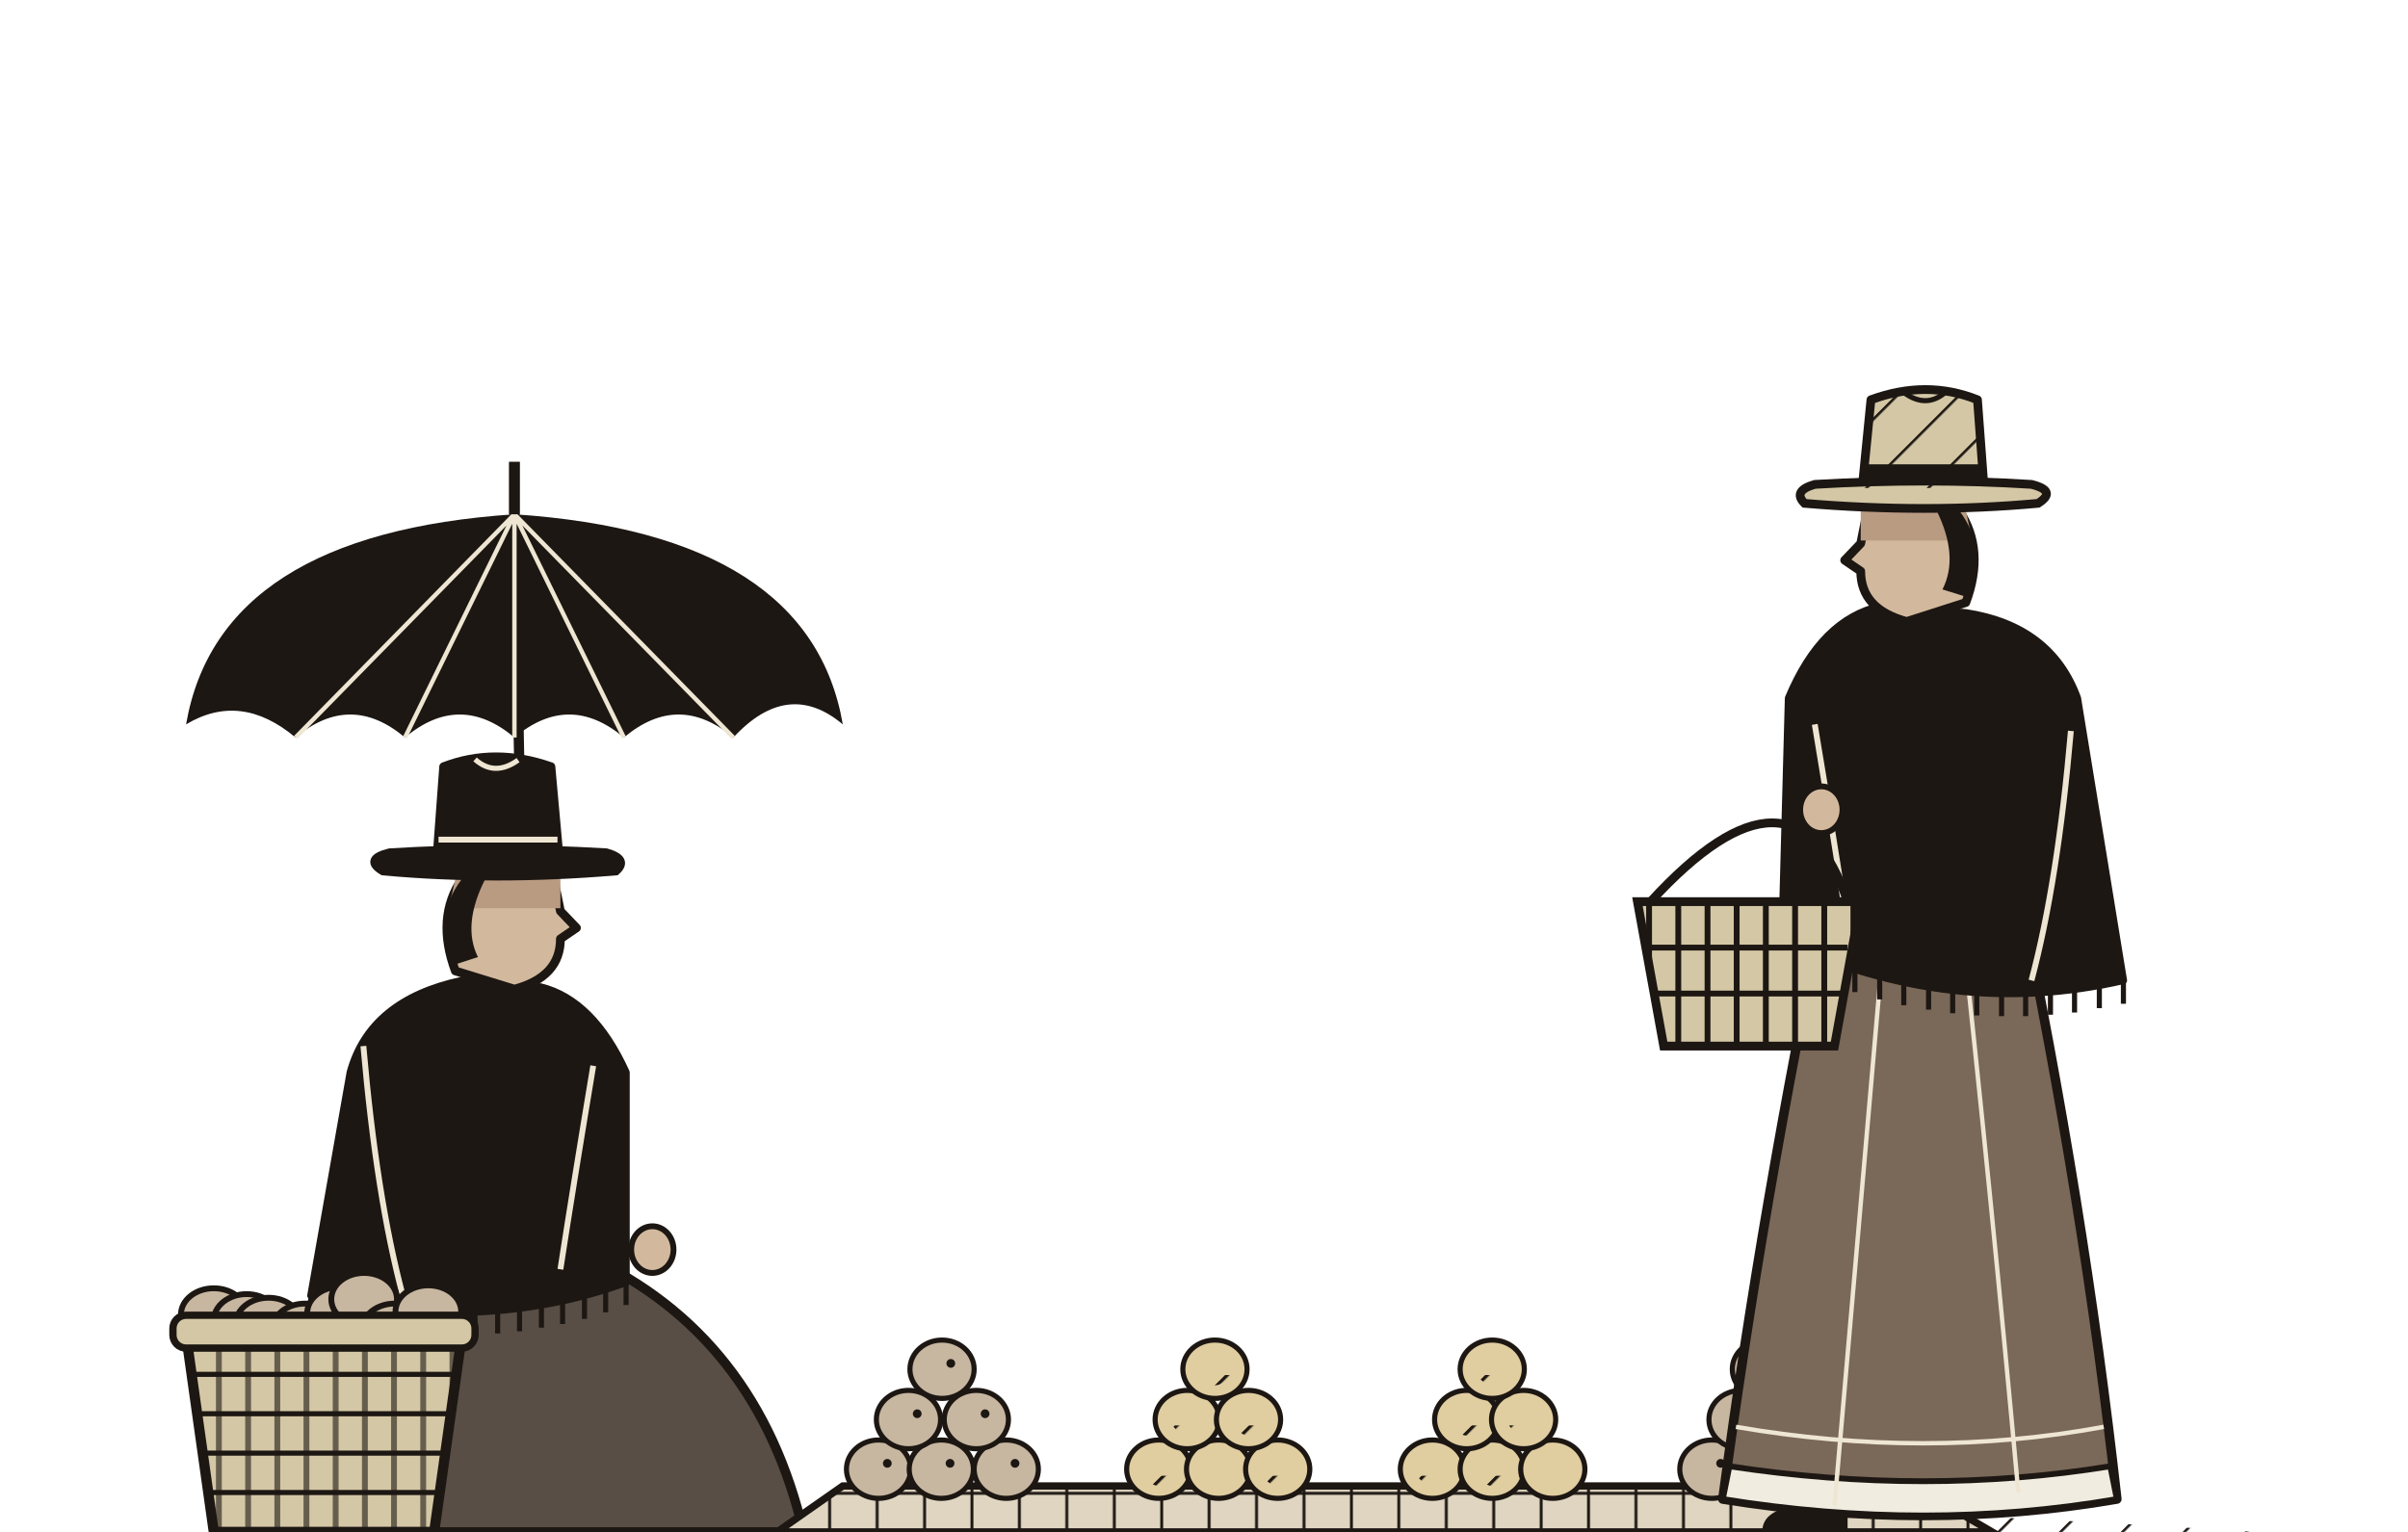
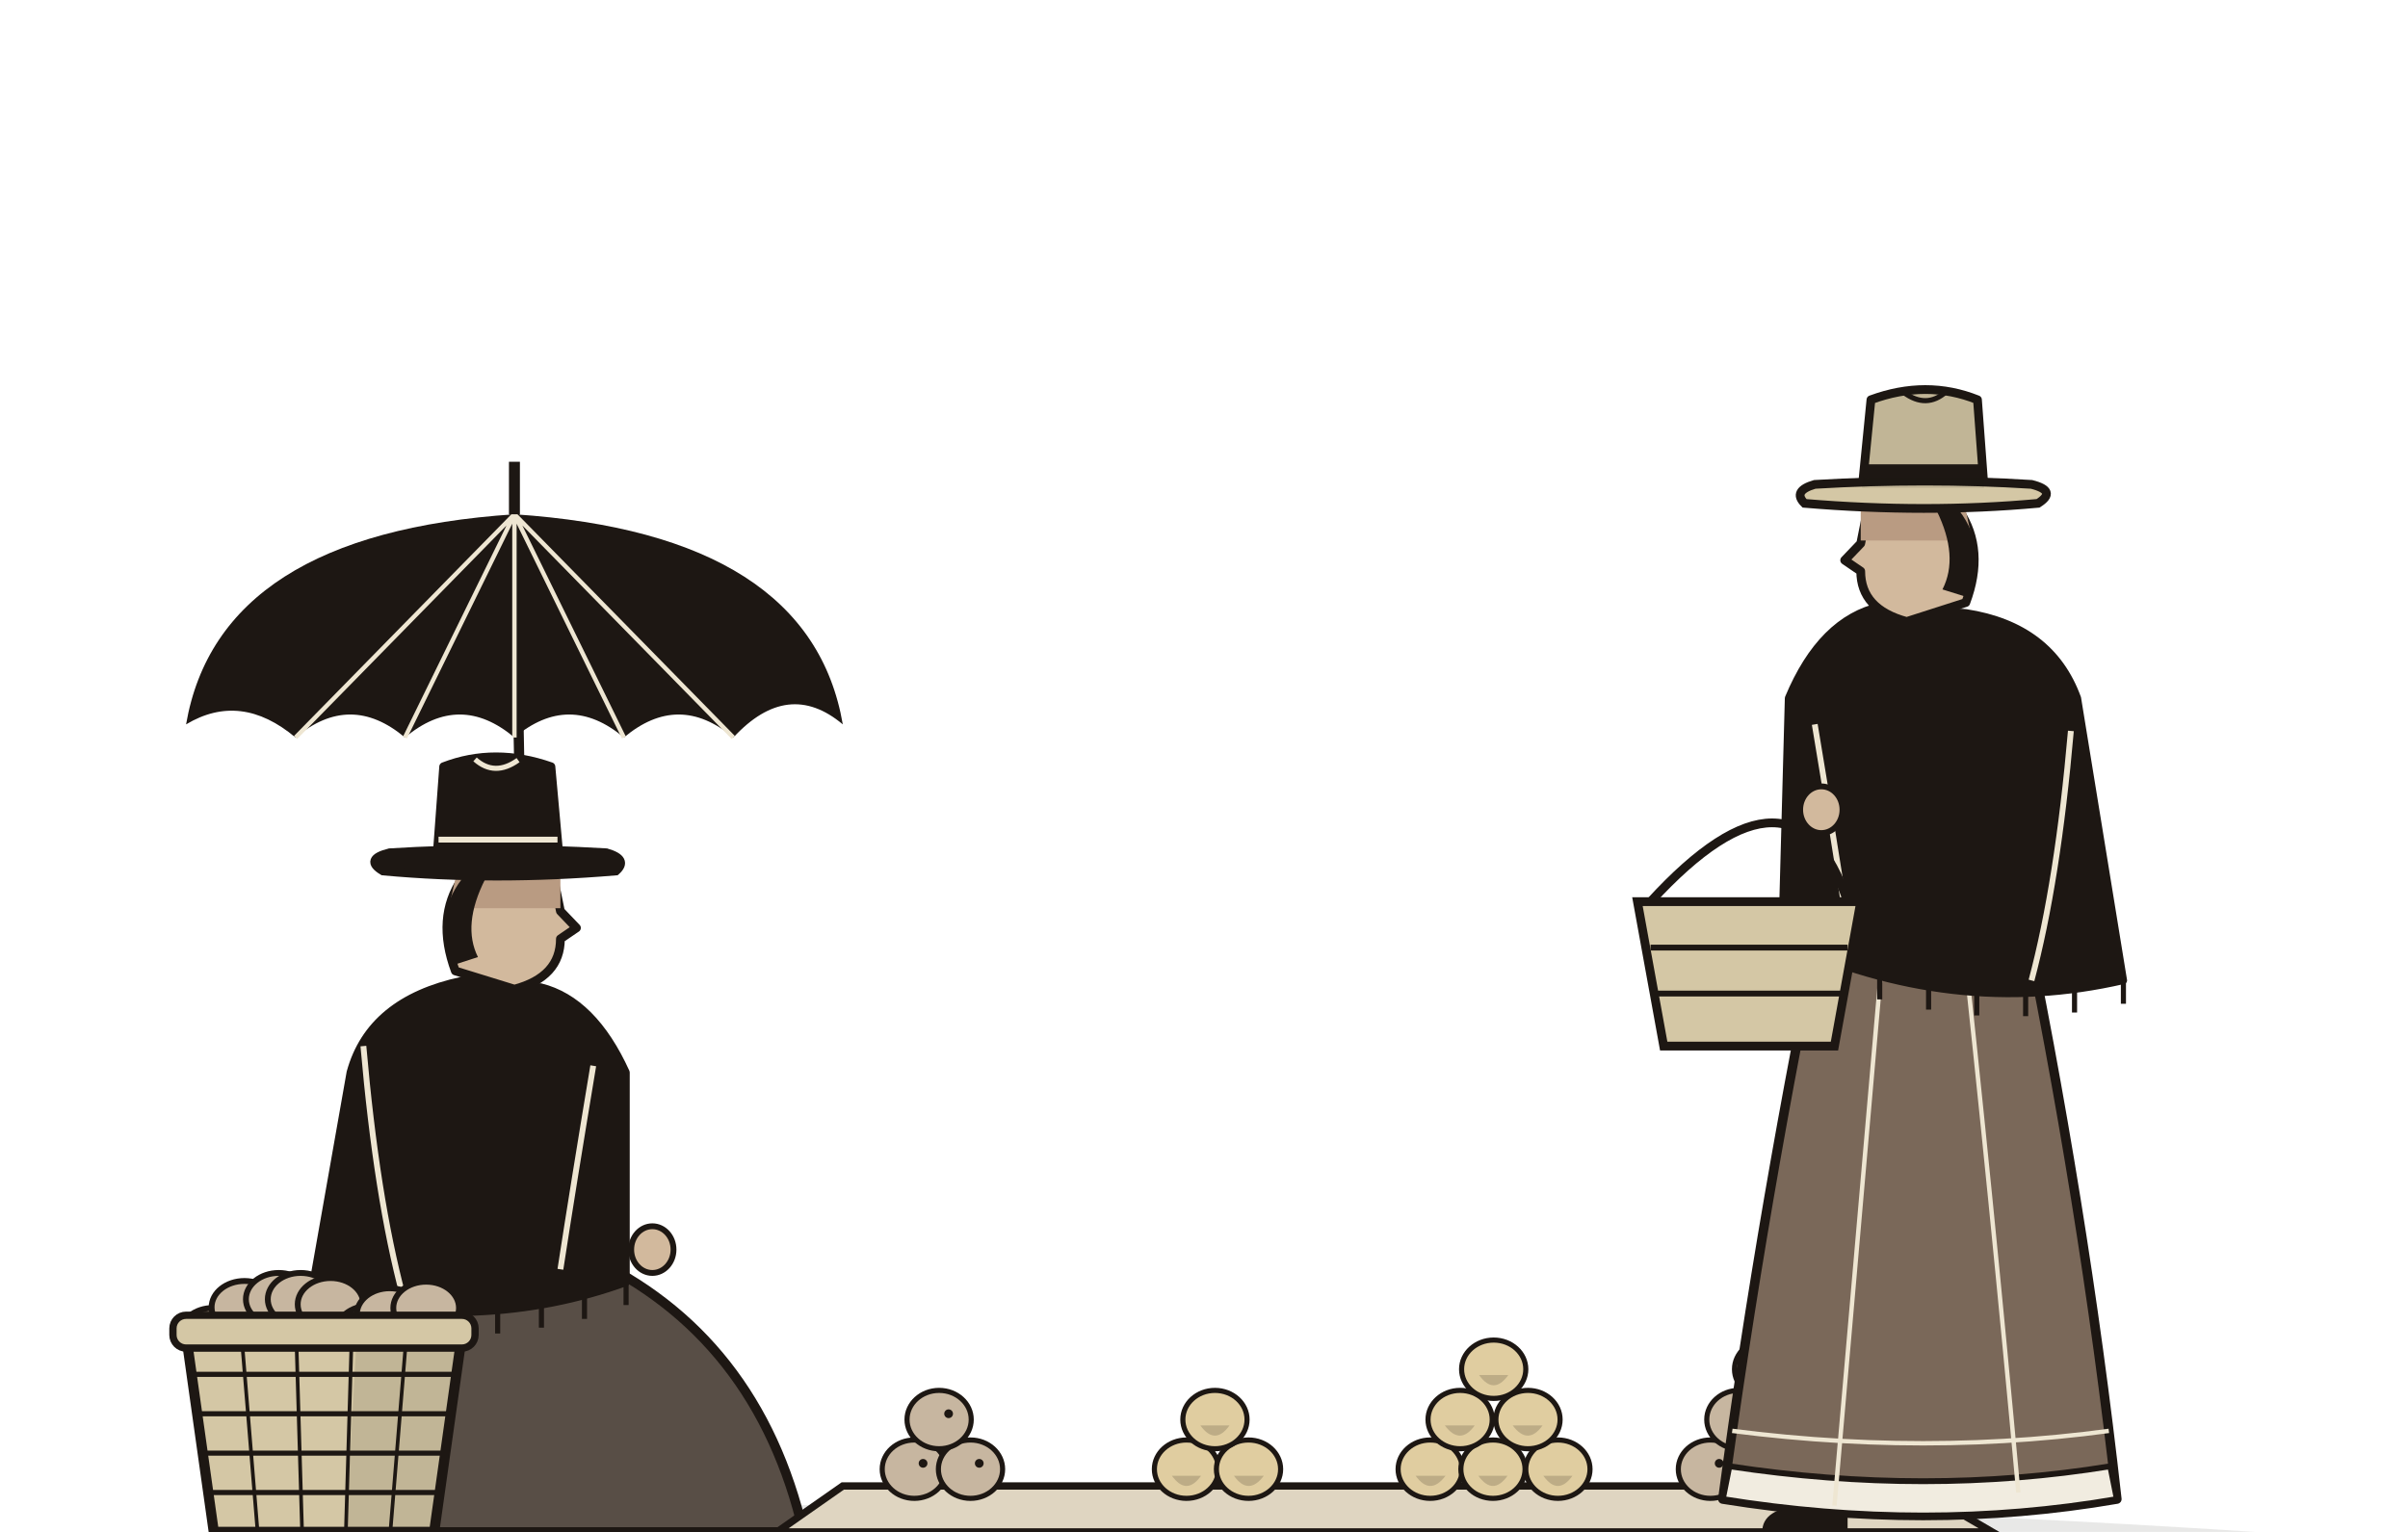
<svg xmlns="http://www.w3.org/2000/svg" width="330" height="210" viewBox="0 0 330 210">
  <defs>
-     <pattern id="t-fina" width="6" height="6" patternUnits="userSpaceOnUse" patternTransform="rotate(45)">
-       <line x1="0" y1="0" x2="0" y2="6" stroke="#1d1713" stroke-width="0.7" />
-     </pattern>
-     <pattern id="t-media" width="3.6" height="3.6" patternUnits="userSpaceOnUse" patternTransform="rotate(45)">
-       <line x1="0" y1="0" x2="0" y2="3.6" stroke="#1d1713" stroke-width="0.9" />
-     </pattern>
-     <pattern id="t-cruz" width="4" height="4" patternUnits="userSpaceOnUse" patternTransform="rotate(45)">
-       <line x1="0" y1="0" x2="0" y2="4" stroke="#1d1713" stroke-width="0.9" />
-       <line x1="0" y1="0" x2="4" y2="0" stroke="#1d1713" stroke-width="0.9" />
-     </pattern>
-     <pattern id="t-densa" width="2.8" height="2.8" patternUnits="userSpaceOnUse" patternTransform="rotate(30)">
-       <line x1="0" y1="0" x2="0" y2="2.8" stroke="#1d1713" stroke-width="1.2" />
-       <line x1="0" y1="0" x2="2.8" y2="0" stroke="#1d1713" stroke-width="1" />
-     </pattern>
-     <pattern id="t-horiz" width="8" height="4" patternUnits="userSpaceOnUse">
-       <line x1="0" y1="2" x2="8" y2="2" stroke="#1d1713" stroke-width="0.8" />
-     </pattern>
-     <pattern id="t-vert" width="4" height="8" patternUnits="userSpaceOnUse">
-       <line x1="2" y1="0" x2="2" y2="8" stroke="#1d1713" stroke-width="0.8" />
-     </pattern>
-     <pattern id="t-puntos" width="4" height="4" patternUnits="userSpaceOnUse">
-       <circle cx="2" cy="2" r="0.8" fill="#1d1713" />
-     </pattern>
-     <pattern id="t-puntos-ralos" width="7" height="7" patternUnits="userSpaceOnUse">
-       <circle cx="2" cy="2" r="0.7" fill="#1d1713" />
-       <circle cx="5.5" cy="5.5" r="0.6" fill="#1d1713" />
-     </pattern>
-     <pattern id="t-madera" width="40" height="6" patternUnits="userSpaceOnUse">
-       <path d="M0,3 C10,2 20,4 40,3" stroke="#1d1713" stroke-width="0.6" fill="none" />
-     </pattern>
-     <pattern id="t-tejido" width="6.5" height="6.5" patternUnits="userSpaceOnUse">
-       <path d="M0,3.2 H6.5 M3.2,0 V6.5" stroke="#1d1713" stroke-width="0.4" />
-     </pattern>
-     <pattern id="t-madera-v" width="6" height="40" patternUnits="userSpaceOnUse">
-       <path d="M3,0 C2,10 4,20 3,40" stroke="#1d1713" stroke-width="0.6" fill="none" />
+     <pattern id="rayado" width="9" height="9" patternUnits="userSpaceOnUse" patternTransform="rotate(45)">
+       <line x1="0" y1="0" x2="0" y2="9" stroke="#1d1713" stroke-width="1.2" />
    </pattern>
  </defs>
-   <path d="M30,210 Q169.5,201 309,210 Z" fill="url(#t-fina)" />
+   <path d="M30,210 Q169.5,201 309,210 Z" fill="#1d1713" fill-opacity="0.1" />
  <path d="M73.2,210 L70.5,70.5" stroke="#1d1713" stroke-width="1.4" />
  <path d="M25.5,99.3 Q30,73.2 70.5,70.5 Q111,73.2 115.5,99.3 Q108,93 100.5,101.1 Q93,94.8 85.5,101.1 Q78,94.8 70.5,101.1 Q63,94.8 55.5,101.1 Q48,94.8 40.5,101.1 Q33,94.8 25.5,99.3 Z" fill="#1d1713" />
  <path d="M70.5,70.5 L40.5,101.1 M70.5,70.5 L55.5,101.1 M70.5,70.5 L70.5,101.1 M70.5,70.5 L85.5,101.1 M70.5,70.5 L100.5,101.1" stroke="#eee6d2" stroke-width="0.6" />
  <path d="M70.5,70.5 L70.5,63.3" stroke="#1d1713" stroke-width="1.5" />
  <path d="M30,210 Q29.1,185.7 53.4,172.2 L80.4,172.2 Q103.8,183 110.1,210 Z" fill="#584e46" stroke="#1d1713" stroke-width="1.3" stroke-linejoin="round" />
  <path d="M63.3,134.4 Q50.7,137.1 48,147 L42.6,177.6 Q66,183 85.8,175.8 L85.8,147 Q81.3,137.1 74.1,135.3 Z" fill="#1d1713" stroke="#1d1713" stroke-width="1" stroke-linejoin="round" />
-   <path d="M49.8,143.4 Q51.6,164.1 55.2,177.6 M81.3,146.1 Q78.6,162.3 76.8,174" stroke="#eee6d2" stroke-width="0.8" fill="none" />
-   <path d="M42.6,177.6 L42.6,180.8 M45.9,178.3 L45.9,181.5 M49.2,178.9 L49.2,182 M52.5,179.3 L52.5,182.5 M55.7,179.7 L55.7,182.8 M58.9,179.8 L58.9,183 M62,179.9 L62,183.1 M65.1,179.8 L65.1,183 M68.2,179.7 L68.2,182.8 M71.2,179.3 L71.2,182.5 M74.2,178.9 L74.2,182 M77.1,178.3 L77.1,181.5 M80.1,177.6 L80.1,180.8 M83,176.8 L83,179.9 M85.8,175.8 L85.8,178.9" stroke="#1d1713" stroke-width="0.7" />
+   <clipPath id="r26">
+     <path d="M63.3,134.4 Q50.7,137.1 48,147 L42.6,177.6 Q66,183 85.8,175.8 L85.8,147 Q81.3,137.1 74.1,135.3 Z" />
+   </clipPath>
+   <g clip-path="url(#r26)">
+     <path d="M49.8,143.4 Q51.6,164.1 55.2,177.6 M81.3,146.1 Q78.6,162.3 76.8,174" stroke="#eee6d2" stroke-width="0.8" fill="none" />
+   </g>
+   <path d="M42.6,177.6 L42.6,180.8 M49.2,178.9 L49.2,182 M55.7,179.7 L55.7,182.8 M62,179.9 L62,183.1 M68.2,179.7 L68.2,182.8 M74.2,178.9 L74.2,182 M80.1,177.6 L80.1,180.8 M85.8,175.8 L85.8,178.9" stroke="#1d1713" stroke-width="0.7" />
  <ellipse cx="89.4" cy="171.3" rx="2.9" ry="3.2" fill="#d2b99d" stroke="#1d1713" stroke-width="0.8" />
  <path d="M62.4,133.1 Q59.7,125.8 63.3,120.5 L75.9,120.5 L76.8,124.9 L79,127.2 L76.8,128.7 Q76.8,133.9 70.5,135.6 Z" fill="#d2b99d" stroke="#1d1713" stroke-width="1.2" stroke-linejoin="round" />
  <path d="M61.5,124.5 L76.8,124.5 L76.8,120.5 L62.4,120.5 Z" fill="#b99b82" />
  <path d="M62.4,132.2 Q59.2,125.8 63.3,120.5 L66.5,120.5 Q63.3,126.8 65.5,131.2 Z" fill="#1d1713" />
  <path d="M59.9,117.3 L60.8,105.1 Q67.8,102.4 75.5,105.1 L76.6,117.3 Z" fill="#1d1713" stroke="#1d1713" stroke-width="1.2" stroke-linejoin="round" />
  <path d="M52.5,119.4 Q67.8,120.8 84.4,119.4 Q86.2,117.8 83.1,116.9 Q67.8,116 53.4,116.9 Q49.8,117.8 52.5,119.4 Z" fill="#1d1713" stroke="#1d1713" stroke-width="1.2" />
  <path d="M60.1,115.1 L76.4,115.1" stroke="#eee6d2" stroke-width="0.8" />
  <path d="M65.1,104.1 Q67.8,106.5 71,104.2" stroke="#eee6d2" stroke-width="0.7" fill="none" />
  <path d="M106.5,210 L273,210 L262.2,203.7 L115.5,203.7 Z" fill="#dfd5c1" stroke="#1d1713" stroke-width="1" />
-   <path d="M106.5,210 L273,210 L262.2,203.7 L115.5,203.7 Z" fill="url(#t-tejido)" />
-   <ellipse cx="120.4" cy="201.4" rx="4.4" ry="4" fill="#c7b6a0" stroke="#1d1713" stroke-width="0.7" />
-   <circle cx="121.6" cy="200.6" r="0.6" fill="#1d1713" />
-   <ellipse cx="129" cy="201.4" rx="4.4" ry="4" fill="#c7b6a0" stroke="#1d1713" stroke-width="0.7" />
-   <circle cx="130.2" cy="200.6" r="0.6" fill="#1d1713" />
-   <ellipse cx="137.9" cy="201.4" rx="4.4" ry="4" fill="#c7b6a0" stroke="#1d1713" stroke-width="0.7" />
-   <circle cx="139.1" cy="200.6" r="0.6" fill="#1d1713" />
-   <ellipse cx="124.5" cy="194.6" rx="4.4" ry="4" fill="#c7b6a0" stroke="#1d1713" stroke-width="0.7" />
-   <circle cx="125.7" cy="193.8" r="0.6" fill="#1d1713" />
-   <ellipse cx="133.8" cy="194.6" rx="4.4" ry="4" fill="#c7b6a0" stroke="#1d1713" stroke-width="0.7" />
-   <circle cx="135" cy="193.8" r="0.6" fill="#1d1713" />
-   <ellipse cx="129.1" cy="187.7" rx="4.4" ry="4" fill="#c7b6a0" stroke="#1d1713" stroke-width="0.7" />
-   <circle cx="130.3" cy="186.9" r="0.6" fill="#1d1713" />
-   <ellipse cx="158.8" cy="201.4" rx="4.4" ry="4" fill="#e0cda0" stroke="#1d1713" stroke-width="0.7" />
-   <path d="M156.8,202.3 Q158.8,205.1 160.8,202.3" fill="url(#t-media)" />
-   <ellipse cx="167" cy="201.4" rx="4.4" ry="4" fill="#e0cda0" stroke="#1d1713" stroke-width="0.7" />
-   <path d="M165,202.3 Q167,205.1 169,202.3" fill="url(#t-media)" />
-   <ellipse cx="175.1" cy="201.4" rx="4.4" ry="4" fill="#e0cda0" stroke="#1d1713" stroke-width="0.7" />
-   <path d="M173,202.3 Q175.1,205.1 177.1,202.3" fill="url(#t-media)" />
-   <ellipse cx="162.7" cy="194.6" rx="4.4" ry="4" fill="#e0cda0" stroke="#1d1713" stroke-width="0.7" />
-   <path d="M160.7,195.4 Q162.7,198.2 164.8,195.4" fill="url(#t-media)" />
-   <ellipse cx="171.1" cy="194.6" rx="4.4" ry="4" fill="#e0cda0" stroke="#1d1713" stroke-width="0.7" />
-   <path d="M169.1,195.4 Q171.1,198.2 173.1,195.4" fill="url(#t-media)" />
-   <ellipse cx="166.5" cy="187.7" rx="4.4" ry="4" fill="#e0cda0" stroke="#1d1713" stroke-width="0.7" />
-   <path d="M164.5,188.5 Q166.5,191.3 168.6,188.5" fill="url(#t-media)" />
-   <ellipse cx="196.3" cy="201.4" rx="4.4" ry="4" fill="#e0cda0" stroke="#1d1713" stroke-width="0.7" />
-   <path d="M194.2,202.3 Q196.3,205.1 198.3,202.3" fill="url(#t-media)" />
-   <ellipse cx="204.5" cy="201.4" rx="4.4" ry="4" fill="#e0cda0" stroke="#1d1713" stroke-width="0.7" />
-   <path d="M202.5,202.3 Q204.5,205.1 206.5,202.3" fill="url(#t-media)" />
-   <ellipse cx="212.8" cy="201.4" rx="4.4" ry="4" fill="#e0cda0" stroke="#1d1713" stroke-width="0.7" />
-   <path d="M210.8,202.3 Q212.8,205.1 214.8,202.3" fill="url(#t-media)" />
-   <ellipse cx="201" cy="194.6" rx="4.4" ry="4" fill="#e0cda0" stroke="#1d1713" stroke-width="0.7" />
-   <path d="M199,195.4 Q201,198.2 203.1,195.4" fill="url(#t-media)" />
-   <ellipse cx="208.8" cy="194.6" rx="4.4" ry="4" fill="#e0cda0" stroke="#1d1713" stroke-width="0.7" />
-   <path d="M206.8,195.4 Q208.8,198.2 210.8,195.4" fill="url(#t-media)" />
-   <ellipse cx="204.5" cy="187.7" rx="4.4" ry="4" fill="#e0cda0" stroke="#1d1713" stroke-width="0.7" />
-   <path d="M202.4,188.5 Q204.5,191.3 206.5,188.5" fill="url(#t-media)" />
-   <ellipse cx="234.6" cy="201.4" rx="4.4" ry="4" fill="#c7b6a0" stroke="#1d1713" stroke-width="0.7" />
-   <circle cx="235.8" cy="200.6" r="0.6" fill="#1d1713" />
-   <ellipse cx="242" cy="201.4" rx="4.4" ry="4" fill="#c7b6a0" stroke="#1d1713" stroke-width="0.7" />
-   <circle cx="243.2" cy="200.6" r="0.6" fill="#1d1713" />
-   <ellipse cx="251" cy="201.4" rx="4.4" ry="4" fill="#c7b6a0" stroke="#1d1713" stroke-width="0.7" />
-   <circle cx="252.2" cy="200.6" r="0.6" fill="#1d1713" />
-   <ellipse cx="238.6" cy="194.6" rx="4.4" ry="4" fill="#c7b6a0" stroke="#1d1713" stroke-width="0.7" />
-   <circle cx="239.8" cy="193.8" r="0.6" fill="#1d1713" />
-   <ellipse cx="246" cy="194.6" rx="4.4" ry="4" fill="#c7b6a0" stroke="#1d1713" stroke-width="0.7" />
-   <circle cx="247.2" cy="193.8" r="0.6" fill="#1d1713" />
-   <ellipse cx="241.8" cy="187.7" rx="4.4" ry="4" fill="#c7b6a0" stroke="#1d1713" stroke-width="0.7" />
-   <circle cx="243.1" cy="186.9" r="0.6" fill="#1d1713" />
-   <ellipse cx="29.3" cy="180.2" rx="4.5" ry="3.6" fill="#c7b6a0" stroke="#1d1713" stroke-width="0.8" />
-   <ellipse cx="33.8" cy="181" rx="4.5" ry="3.6" fill="#c7b6a0" stroke="#1d1713" stroke-width="0.8" />
-   <ellipse cx="36.8" cy="181.5" rx="4.5" ry="3.6" fill="#c7b6a0" stroke="#1d1713" stroke-width="0.8" />
-   <ellipse cx="41.8" cy="182.3" rx="4.5" ry="3.6" fill="#c7b6a0" stroke="#1d1713" stroke-width="0.8" />
-   <ellipse cx="46.6" cy="180" rx="4.5" ry="3.6" fill="#c7b6a0" stroke="#1d1713" stroke-width="0.8" />
-   <ellipse cx="49.9" cy="178.1" rx="4.5" ry="3.6" fill="#c7b6a0" stroke="#1d1713" stroke-width="0.8" />
-   <ellipse cx="54.1" cy="182.3" rx="4.5" ry="3.6" fill="#c7b6a0" stroke="#1d1713" stroke-width="0.8" />
-   <ellipse cx="58.7" cy="179.8" rx="4.5" ry="3.6" fill="#c7b6a0" stroke="#1d1713" stroke-width="0.8" />
-   <path d="M25.5,183 L63.3,183 L59.5,210 L29.3,210 Z" fill="#d4c7a5" stroke="#1d1713" stroke-width="1.4" />
-   <line x1="26.3" y1="188.4" x2="62.5" y2="188.4" stroke="#1d1713" stroke-width="0.7" />
-   <line x1="27" y1="193.8" x2="61.8" y2="193.8" stroke="#1d1713" stroke-width="0.7" />
-   <line x1="27.8" y1="199.2" x2="61" y2="199.2" stroke="#1d1713" stroke-width="0.7" />
-   <line x1="28.5" y1="204.6" x2="60.3" y2="204.6" stroke="#1d1713" stroke-width="0.7" />
-   <path d="M25.5,183 L63.3,183 L59.5,210 L29.3,210 Z" fill="url(#t-vert)" opacity="0.6" />
+   <ellipse cx="125.3" cy="201.4" rx="4.4" ry="4" fill="#c7b6a0" stroke="#1d1713" stroke-width="0.7" />
+   <circle cx="126.5" cy="200.6" r="0.6" fill="#1d1713" />
+   <ellipse cx="133" cy="201.4" rx="4.4" ry="4" fill="#c7b6a0" stroke="#1d1713" stroke-width="0.7" />
+   <circle cx="134.2" cy="200.6" r="0.6" fill="#1d1713" />
+   <ellipse cx="128.7" cy="194.6" rx="4.4" ry="4" fill="#c7b6a0" stroke="#1d1713" stroke-width="0.7" />
+   <circle cx="130" cy="193.8" r="0.6" fill="#1d1713" />
+   <ellipse cx="162.6" cy="201.4" rx="4.4" ry="4" fill="#e0cda0" stroke="#1d1713" stroke-width="0.7" />
+   <path d="M160.6,202.3 Q162.6,205.1 164.6,202.3" fill="#1d1713" fill-opacity="0.18" />
+   <ellipse cx="171.1" cy="201.4" rx="4.4" ry="4" fill="#e0cda0" stroke="#1d1713" stroke-width="0.7" />
+   <path d="M169.1,202.3 Q171.1,205.1 173.2,202.3" fill="#1d1713" fill-opacity="0.18" />
+   <ellipse cx="166.5" cy="194.6" rx="4.4" ry="4" fill="#e0cda0" stroke="#1d1713" stroke-width="0.7" />
+   <path d="M164.5,195.4 Q166.5,198.2 168.5,195.4" fill="#1d1713" fill-opacity="0.18" />
+   <ellipse cx="196" cy="201.4" rx="4.4" ry="4" fill="#e0cda0" stroke="#1d1713" stroke-width="0.7" />
+   <path d="M194,202.3 Q196,205.1 198.1,202.3" fill="#1d1713" fill-opacity="0.18" />
+   <ellipse cx="204.6" cy="201.4" rx="4.4" ry="4" fill="#e0cda0" stroke="#1d1713" stroke-width="0.7" />
+   <path d="M202.6,202.3 Q204.6,205.1 206.6,202.3" fill="#1d1713" fill-opacity="0.18" />
+   <ellipse cx="213.5" cy="201.4" rx="4.4" ry="4" fill="#e0cda0" stroke="#1d1713" stroke-width="0.7" />
+   <path d="M211.5,202.3 Q213.5,205.1 215.5,202.3" fill="#1d1713" fill-opacity="0.18" />
+   <ellipse cx="200.1" cy="194.6" rx="4.4" ry="4" fill="#e0cda0" stroke="#1d1713" stroke-width="0.7" />
+   <path d="M198,195.4 Q200.1,198.2 202.1,195.4" fill="#1d1713" fill-opacity="0.18" />
+   <ellipse cx="209.4" cy="194.6" rx="4.4" ry="4" fill="#e0cda0" stroke="#1d1713" stroke-width="0.7" />
+   <path d="M207.3,195.4 Q209.4,198.2 211.4,195.4" fill="#1d1713" fill-opacity="0.18" />
+   <ellipse cx="204.7" cy="187.7" rx="4.4" ry="4" fill="#e0cda0" stroke="#1d1713" stroke-width="0.7" />
+   <path d="M202.7,188.5 Q204.7,191.3 206.7,188.5" fill="#1d1713" fill-opacity="0.18" />
+   <ellipse cx="234.4" cy="201.4" rx="4.4" ry="4" fill="#c7b6a0" stroke="#1d1713" stroke-width="0.7" />
+   <circle cx="235.6" cy="200.6" r="0.6" fill="#1d1713" />
+   <ellipse cx="242.6" cy="201.4" rx="4.4" ry="4" fill="#c7b6a0" stroke="#1d1713" stroke-width="0.7" />
+   <circle cx="243.8" cy="200.6" r="0.6" fill="#1d1713" />
+   <ellipse cx="250.7" cy="201.4" rx="4.4" ry="4" fill="#c7b6a0" stroke="#1d1713" stroke-width="0.7" />
+   <circle cx="251.9" cy="200.6" r="0.6" fill="#1d1713" />
+   <ellipse cx="238.3" cy="194.6" rx="4.4" ry="4" fill="#c7b6a0" stroke="#1d1713" stroke-width="0.7" />
+   <circle cx="239.6" cy="193.8" r="0.6" fill="#1d1713" />
+   <ellipse cx="246.7" cy="194.6" rx="4.4" ry="4" fill="#c7b6a0" stroke="#1d1713" stroke-width="0.7" />
+   <circle cx="247.9" cy="193.8" r="0.6" fill="#1d1713" />
+   <ellipse cx="242.1" cy="187.7" rx="4.4" ry="4" fill="#c7b6a0" stroke="#1d1713" stroke-width="0.7" />
+   <circle cx="243.4" cy="186.9" r="0.6" fill="#1d1713" />
+   <ellipse cx="29.2" cy="182.9" rx="4.5" ry="3.6" fill="#c7b6a0" stroke="#1d1713" stroke-width="0.8" />
+   <ellipse cx="33.5" cy="179.2" rx="4.5" ry="3.6" fill="#c7b6a0" stroke="#1d1713" stroke-width="0.8" />
+   <ellipse cx="38.2" cy="178.1" rx="4.5" ry="3.6" fill="#c7b6a0" stroke="#1d1713" stroke-width="0.8" />
+   <ellipse cx="41.2" cy="178.1" rx="4.5" ry="3.6" fill="#c7b6a0" stroke="#1d1713" stroke-width="0.8" />
+   <ellipse cx="45.3" cy="178.8" rx="4.5" ry="3.6" fill="#c7b6a0" stroke="#1d1713" stroke-width="0.8" />
+   <ellipse cx="50.6" cy="182.6" rx="4.5" ry="3.6" fill="#c7b6a0" stroke="#1d1713" stroke-width="0.8" />
+   <ellipse cx="53.4" cy="180.2" rx="4.5" ry="3.6" fill="#c7b6a0" stroke="#1d1713" stroke-width="0.8" />
+   <ellipse cx="58.4" cy="179.3" rx="4.5" ry="3.6" fill="#c7b6a0" stroke="#1d1713" stroke-width="0.8" />
+   <path d="M25.5,183 L63.3,183 L59.5,210 L29.3,210 Z" fill="#d4c7a5" />
+   <clipPath id="r27">
+     <path d="M25.5,183 L63.3,183 L59.5,210 L29.3,210 Z" />
+   </clipPath>
+   <g clip-path="url(#r27)">
+     <path d="M48.9,183 L63.3,183 L59.5,210 L47.4,210 Z" fill="#1d1713" fill-opacity="0.1" />
+     <line x1="25.5" y1="188.4" x2="63.3" y2="188.4" stroke="#1d1713" stroke-width="0.7" />
+     <line x1="33.1" y1="183" x2="35.3" y2="210" stroke="#1d1713" stroke-width="0.5" />
+     <line x1="25.5" y1="193.8" x2="63.3" y2="193.8" stroke="#1d1713" stroke-width="0.7" />
+     <line x1="40.6" y1="183" x2="41.4" y2="210" stroke="#1d1713" stroke-width="0.5" />
+     <line x1="25.5" y1="199.2" x2="63.3" y2="199.2" stroke="#1d1713" stroke-width="0.7" />
+     <line x1="48.2" y1="183" x2="47.4" y2="210" stroke="#1d1713" stroke-width="0.5" />
+     <line x1="25.5" y1="204.6" x2="63.3" y2="204.6" stroke="#1d1713" stroke-width="0.7" />
+     <line x1="55.7" y1="183" x2="53.5" y2="210" stroke="#1d1713" stroke-width="0.5" />
+   </g>
+   <path d="M25.5,183 L63.3,183 L59.5,210 L29.3,210 Z" fill="none" stroke="#1d1713" stroke-width="1.4" />
  <rect x="23.7" y="180.3" width="41.4" height="4.5" rx="1.8" fill="#d4c7a5" stroke="#1d1713" stroke-width="1" />
  <path d="M253.2,210 L241.5,210 Q241.5,206.8 246.9,206.4 L253.2,206.4 Z" fill="#1d1713" />
  <path d="M276.6,121.8 L250.5,121.8 Q241.5,165 236.1,205.5 Q264,210 290.1,205.5 Q285.6,165 276.6,121.8 Z" fill="#7a6859" stroke="#1d1713" stroke-width="1.3" stroke-linejoin="round" />
  <path d="M290.1,205.5 Q264,210 236.1,205.5 L237,201 Q264,205.1 289.2,201 Z" fill="#f1ece0" stroke="#1d1713" stroke-width="0.8" />
-   <path d="M268.5,123.6 Q273,165 276.6,204.6 M258.6,123.6 Q255,165 251.4,206.4 M288.3,195.6 Q264,200.1 237.9,195.6" stroke="#eee6d2" stroke-width="0.6" fill="none" />
+   <clipPath id="r28">
+     <path d="M276.6,121.8 L250.5,121.8 Q241.5,165 236.1,205.5 Q264,210 290.1,205.5 Q285.6,165 276.6,121.8 Z" />
+   </clipPath>
+   <g clip-path="url(#r28)">
+     <path d="M268.5,123.6 Q273,165 276.6,204.6 M258.6,123.6 Q255,165 251.4,206.4 M292.8,195.6 Q264,200.1 233.4,195.6" stroke="#eee6d2" stroke-width="0.6" fill="none" />
+   </g>
  <path d="M269.4,84 Q281.1,85.8 284.7,95.7 L291,134.4 Q267.6,139.8 244.2,129 L245.1,95.7 Q249.6,84.9 257.7,83.1 Z" fill="#1d1713" stroke="#1d1713" stroke-width="1" stroke-linejoin="round" />
-   <path d="M283.8,100.2 Q282,120.9 278.4,134.4 M248.7,99.3 Q251.4,115.5 253.2,127.2" stroke="#eee6d2" stroke-width="0.8" fill="none" />
-   <path d="M291,134.4 L291,137.6 M287.7,135.1 L287.7,138.2 M284.3,135.6 L284.3,138.8 M281,136 L281,139.1 M277.6,136.2 L277.6,139.3 M274.3,136.2 L274.3,139.3 M270.9,136.1 L270.9,139.2 M267.6,135.8 L267.6,138.9 M264.3,135.3 L264.3,138.4 M260.9,134.6 L260.9,137.8 M257.6,133.8 L257.6,137 M254.2,132.9 L254.2,136 M250.9,131.8 L250.9,134.9 M247.5,130.5 L247.5,133.6 M244.2,129 L244.2,132.2" stroke="#1d1713" stroke-width="0.7" />
+   <clipPath id="r29">
+     <path d="M269.4,84 Q281.1,85.8 284.7,95.7 L291,134.4 Q267.6,139.8 244.2,129 L245.1,95.7 Q249.6,84.9 257.7,83.1 Z" />
+   </clipPath>
+   <g clip-path="url(#r29)">
+     <path d="M283.8,100.2 Q282,120.9 278.4,134.4 M248.7,99.3 Q251.4,115.5 253.2,127.2" stroke="#eee6d2" stroke-width="0.8" fill="none" />
+   </g>
+   <path d="M291,134.4 L291,137.6 M284.3,135.6 L284.3,138.8 M277.6,136.2 L277.6,139.3 M270.9,136.1 L270.9,139.2 M264.3,135.3 L264.3,138.4 M257.6,133.8 L257.6,137 M250.9,131.8 L250.9,134.9 M244.2,129 L244.2,132.2" stroke="#1d1713" stroke-width="0.7" />
  <ellipse cx="249.6" cy="111" rx="2.9" ry="3.2" fill="#d2b99d" stroke="#1d1713" stroke-width="0.8" />
  <path d="M269.4,82.6 Q272.1,75.4 268.5,70 L255.9,70 L255,74.5 L252.8,76.8 L255,78.3 Q255,83.5 261.3,85.2 Z" fill="#d2b99d" stroke="#1d1713" stroke-width="1.2" stroke-linejoin="round" />
  <path d="M270.3,74.1 L255,74.1 L255,70 L269.4,70 Z" fill="#b99b82" />
  <path d="M269.4,81.8 Q272.6,75.4 268.5,70 L265.4,70 Q268.5,76.3 266.2,80.8 Z" fill="#1d1713" />
  <path d="M271.9,66.9 L271,54.8 Q264,52 256.4,54.8 L255.2,66.9 Z" fill="#d4c7a5" stroke="#1d1713" stroke-width="1.2" stroke-linejoin="round" />
  <path d="M279.3,69 Q264,70.4 247.3,69 Q245.6,67.3 248.7,66.4 Q264,65.5 278.4,66.4 Q282,67.3 279.3,69 Z" fill="#d4c7a5" stroke="#1d1713" stroke-width="1.2" />
-   <path d="M271.9,66.9 L271,54.8 Q264,52 256.4,54.8 L255.2,66.9 Z" fill="url(#t-fina)" />
+   <path d="M271.9,66.9 L271,54.8 Q264,52 256.4,54.8 L255.2,66.9 Z" fill="#1d1713" fill-opacity="0.1" />
  <path d="M271.7,64.6 L255.4,64.6" stroke="#1d1713" stroke-width="1.9" />
  <path d="M266.7,53.7 Q264,56.1 260.9,53.8" stroke="#1d1713" stroke-width="0.7" fill="none" />
  <path d="M253.2,123.6 Q246,102 226.2,123.6" stroke="#1d1713" stroke-width="1.2" fill="none" />
  <path d="M255,123.6 L224.4,123.6 L228,143.4 L251.4,143.4 Z" fill="#d4c7a5" stroke="#1d1713" stroke-width="1.2" />
-   <path d="M255,123.6 L224.4,123.6 L228,143.4 L251.4,143.4 Z" fill="url(#t-vert)" />
  <path d="M253.2,129.9 L226.2,129.9 M252.3,136.2 L227.1,136.2" stroke="#1d1713" stroke-width="0.8" />
</svg>
